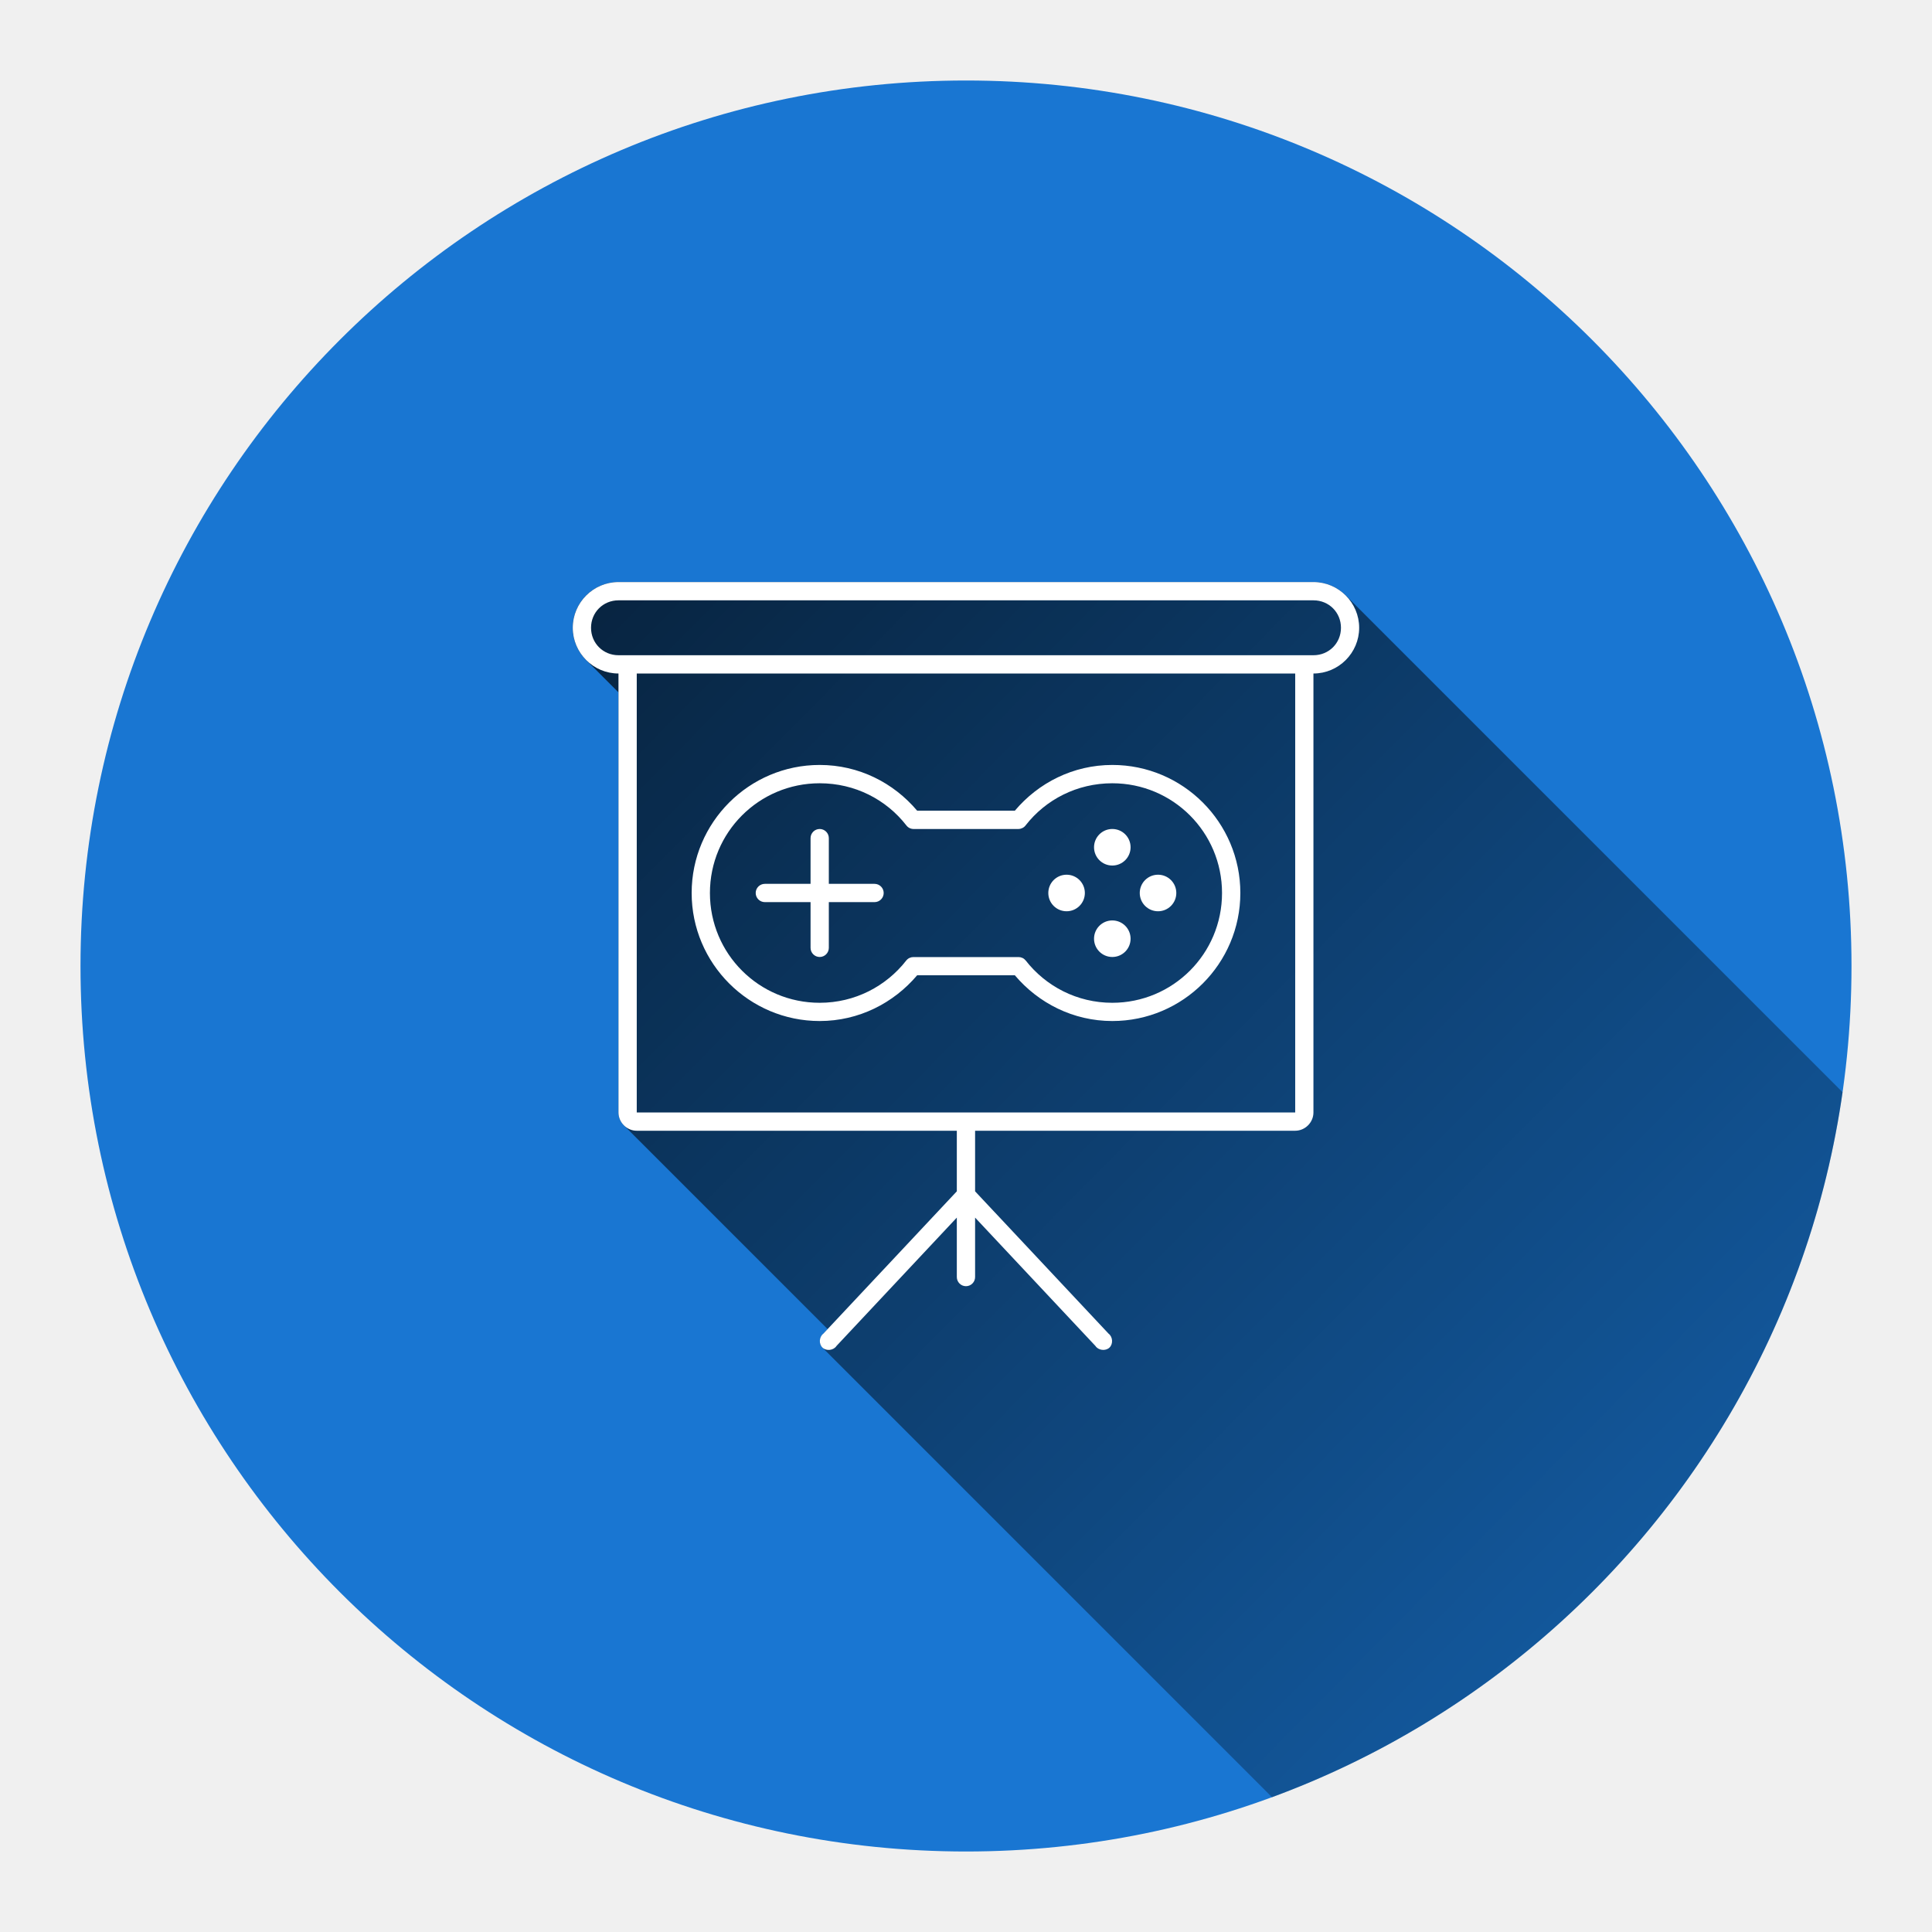
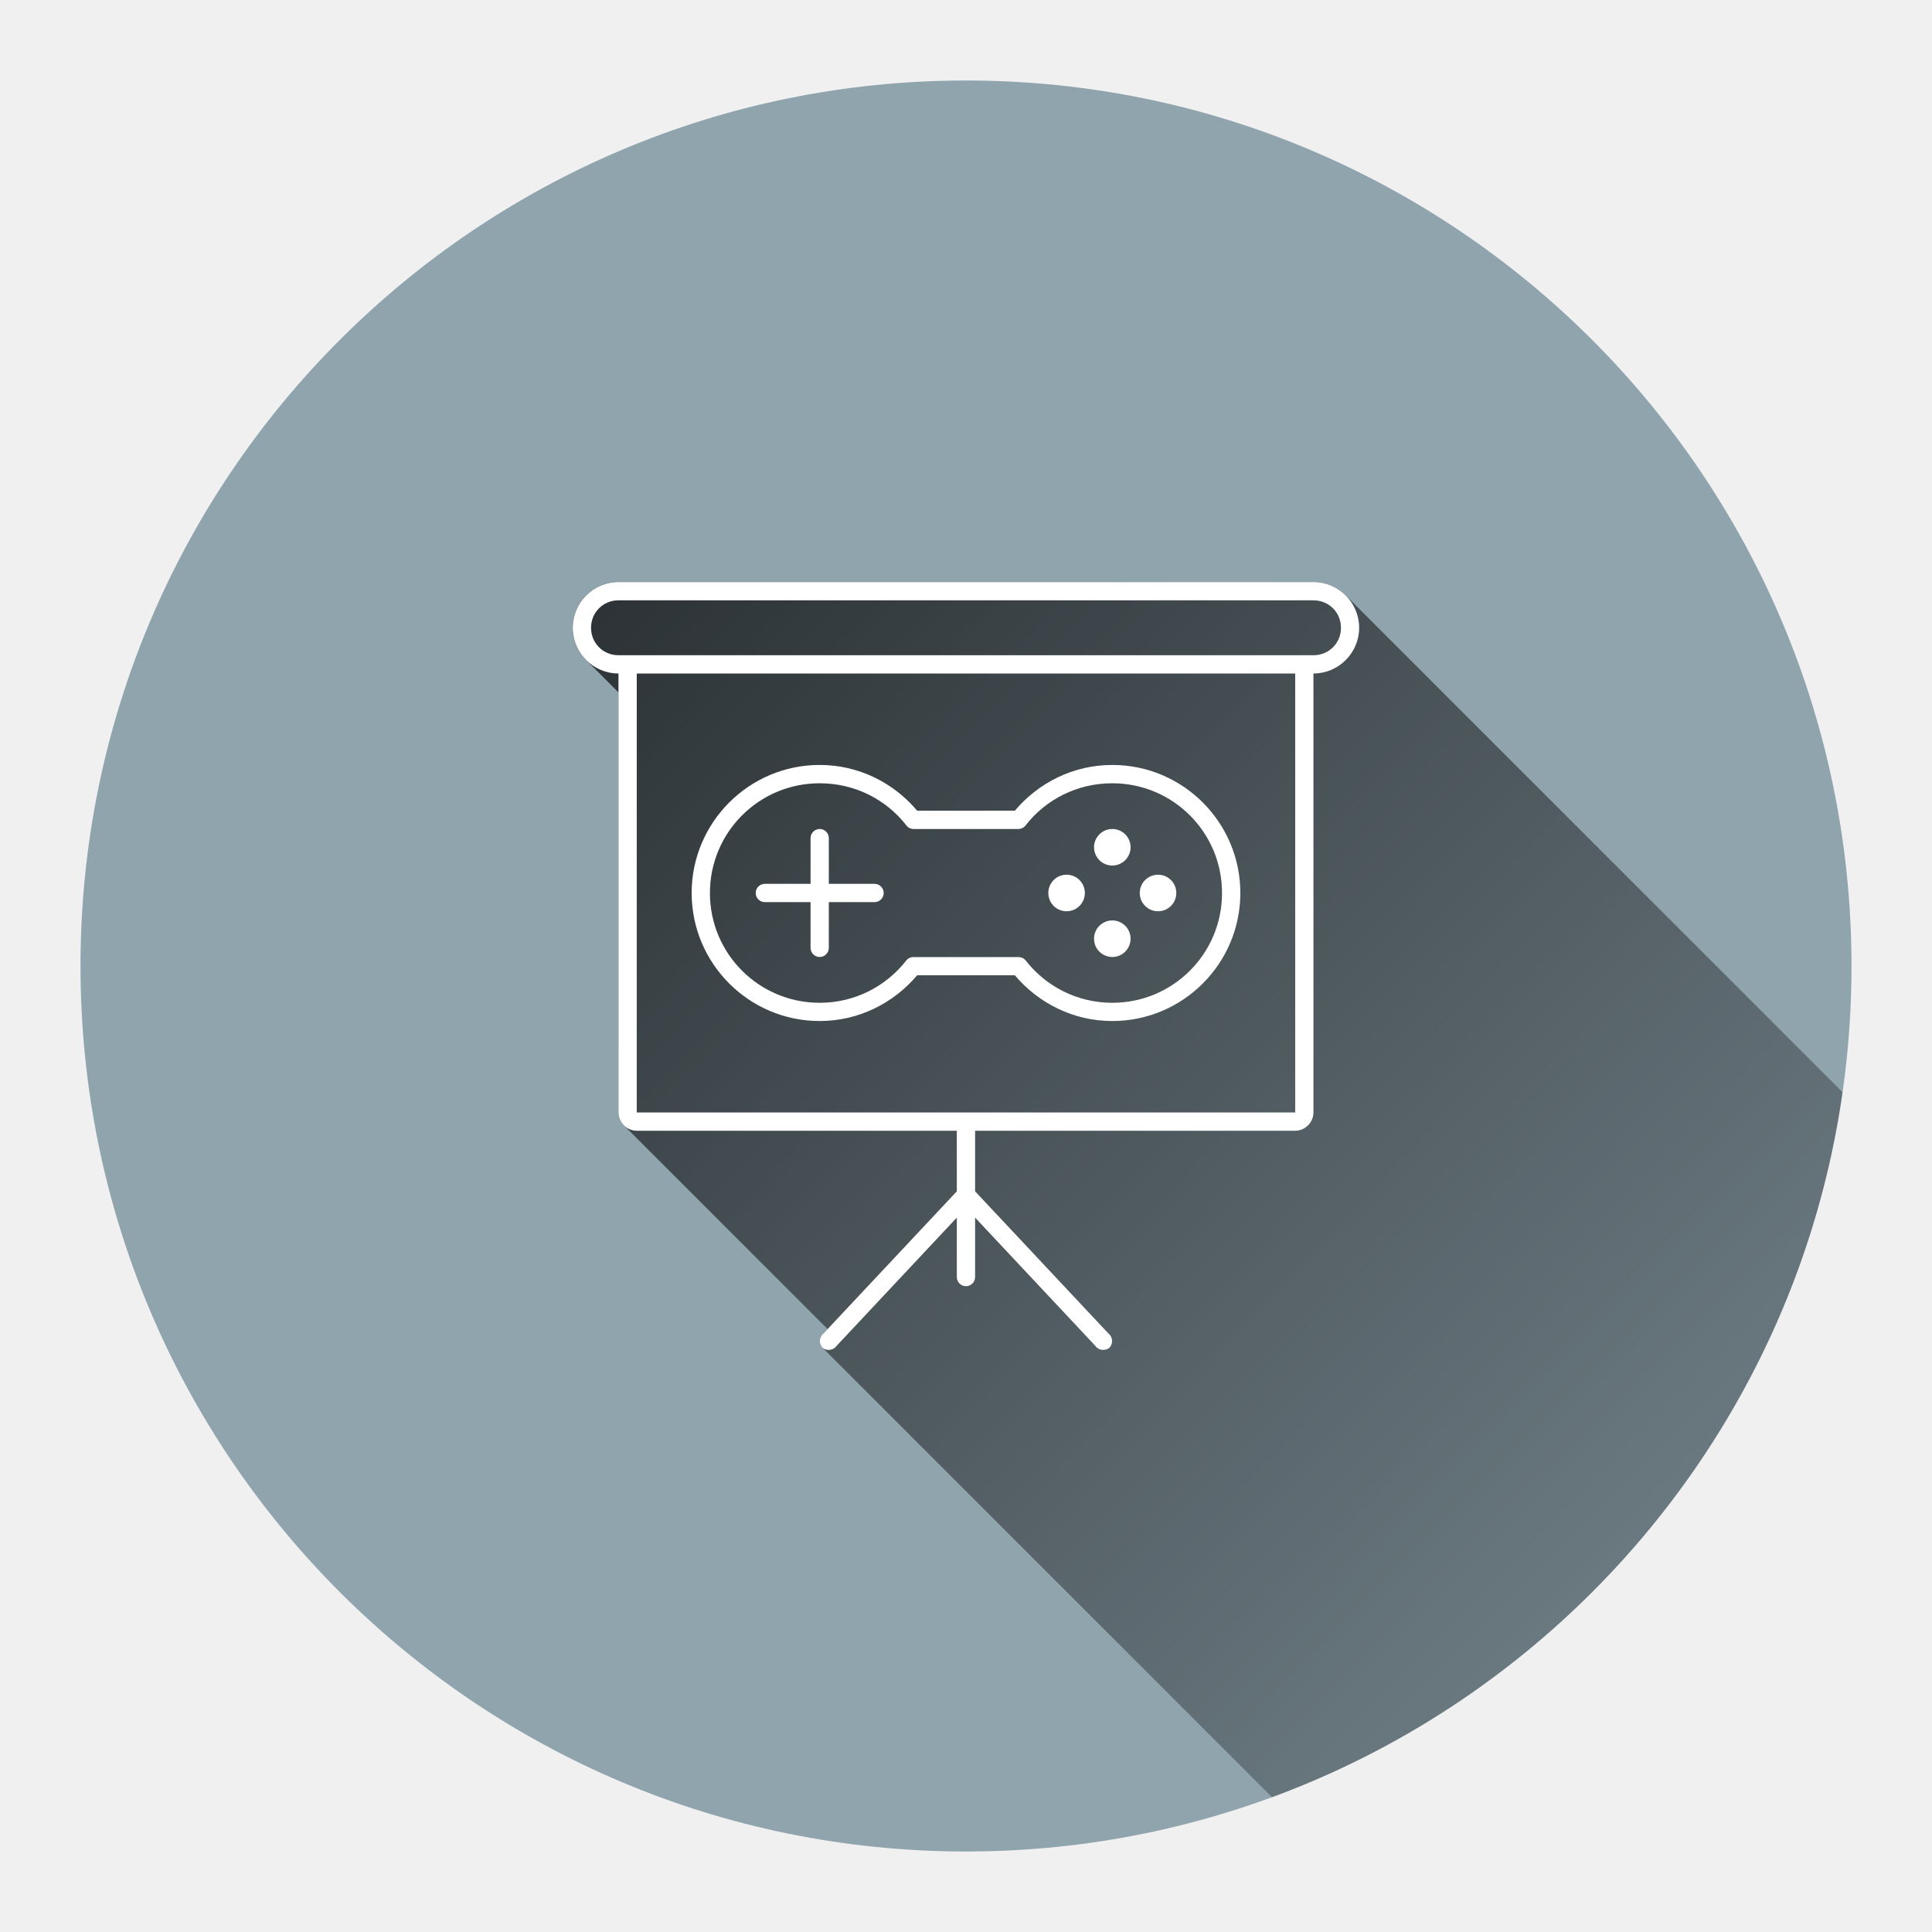
<svg xmlns="http://www.w3.org/2000/svg" version="1.1" width="48" height="48">
  <defs>
    <linearGradient x1="14.23" y1="14.461" x2="54.983" y2="54.752" gradientUnits="userSpaceOnUse" id="color-1">
      <stop offset="0" stop-color="#000000" stop-opacity="0.7" />
      <stop offset="1" stop-color="#000000" stop-opacity="0" />
    </linearGradient>
    <filter id="dropshadow-base">
      <feColorMatrix type="matrix" values="0 0 0 0 0  0 0 0 0 0  0 0 0 0 0  0 0 0 .8 0" />
      <feOffset dx="0" dy="1" />
      <feGaussianBlur stdDeviation="1" />
      <feComposite in="SourceGraphic" />
    </filter>
    <filter id="dropshadow-banner" x="-10%" y="-10%" width="120%" height="130%">
      <feColorMatrix type="matrix" values="0 0 0 0 0  0 0 0 0 0  0 0 0 0 0  0 0 0 .4 0" />
      <feOffset dx="0" dy="1" />
      <feGaussianBlur stdDeviation="0.5" />
      <feComposite in="SourceGraphic" />
    </filter>
  </defs>
  <g fill="none" fill-rule="nonzero" stroke="none" stroke-width="none" stroke-linecap="butt" stroke-linejoin="miter" stroke-miterlimit="10" stroke-dasharray="" stroke-dashoffset="0" font-family="none" font-weight="none" font-size="none" text-anchor="none" style="mix-blend-mode: normal">
-     <path d="M2,24c0,-12.15 9.85,-22 22,-22c12.15,0 22,9.85 22,22c0,12.15 -9.85,22 -22,22c-12.15,0 -22,-9.85 -22,-22z" id="base 1 5" fill="#1976d2" stroke-width="1" />
+     <path d="M2,24c0,-12.15 9.85,-22 22,-22c12.15,0 22,9.85 22,22c0,12.15 -9.85,22 -22,22c-12.15,0 -22,-9.85 -22,-22z" id="base 1 5" fill="#90a4ae" stroke-width="1" />
    <path d="M14.563,16.399l0.803,0.803v10.437c0,0.124 0.052,0.238 0.134,0.32l5.063,5.063l-0.106,0.113c-0.105,0.078 -0.118,0.252 -0.026,0.344l11.172,11.172c7.459,-2.747 13.02,-9.421 14.175,-17.515l-12.342,-12.342c-0.206,-0.206 -0.49,-0.333 -0.803,-0.333l-17.268,0c-0.625,0 -1.136,0.511 -1.136,1.136c0,0.313 0.128,0.597 0.333,0.803z" fill="url(#color-1)" stroke-width="1" />
    <path d="M15.366,14.461c-0.625,0 -1.136,0.511 -1.136,1.136c0,0.625 0.511,1.136 1.136,1.136v10.906c0,0.248 0.207,0.454 0.454,0.454h7.952v1.505l-3.316,3.536c-0.106,0.079 -0.118,0.257 -0.021,0.348c0.097,0.091 0.276,0.069 0.348,-0.043l2.989,-3.188v1.477c0,0.125 0.102,0.227 0.227,0.227c0.125,0 0.227,-0.102 0.227,-0.227v-1.477l2.989,3.188c0.072,0.112 0.251,0.133 0.348,0.043c0.097,-0.091 0.085,-0.269 -0.021,-0.348l-3.316,-3.536v-1.505h7.952c0.248,0 0.454,-0.207 0.454,-0.454v-10.906c0.625,0 1.136,-0.511 1.136,-1.136c0,-0.625 -0.511,-1.136 -1.136,-1.136zM15.366,14.915h17.268c0.382,0 0.682,0.3 0.682,0.682c0,0.382 -0.3,0.682 -0.682,0.682h-17.268c-0.382,0 -0.682,-0.3 -0.682,-0.682c0,-0.382 0.3,-0.682 0.682,-0.682zM15.82,16.733h16.359v10.906h-16.359zM20.365,19.005c-1.754,0 -3.181,1.427 -3.181,3.181c0,1.754 1.427,3.181 3.181,3.181c0.973,0 1.838,-0.447 2.421,-1.136h2.428c0.583,0.69 1.449,1.136 2.421,1.136c1.754,0 3.181,-1.427 3.181,-3.181c0,-1.754 -1.427,-3.181 -3.181,-3.181c-0.974,0 -1.838,0.445 -2.421,1.136h-2.428c-0.583,-0.691 -1.447,-1.136 -2.421,-1.136zM20.365,19.46c0.876,0 1.652,0.404 2.151,1.044c0.042,0.057 0.107,0.091 0.177,0.092h2.613c0.07,-0.002 0.136,-0.036 0.177,-0.092c0.499,-0.64 1.276,-1.044 2.151,-1.044c1.509,0 2.727,1.218 2.727,2.727c0,1.509 -1.218,2.727 -2.727,2.727c-0.876,0 -1.652,-0.411 -2.151,-1.051c-0.043,-0.054 -0.108,-0.085 -0.177,-0.085h-2.613c-0.069,-0 -0.134,0.031 -0.177,0.085c-0.499,0.64 -1.276,1.051 -2.151,1.051c-1.509,0 -2.727,-1.218 -2.727,-2.727c0,-1.509 1.218,-2.727 2.727,-2.727zM20.365,20.596c-0.125,0 -0.227,0.102 -0.227,0.227v1.136h-1.136c-0.125,0 -0.227,0.102 -0.227,0.227c0,0.125 0.102,0.227 0.227,0.227h1.136v1.136c0,0.125 0.102,0.227 0.227,0.227c0.125,0 0.227,-0.102 0.227,-0.227v-1.136h1.136c0.125,0 0.227,-0.102 0.227,-0.227c0,-0.125 -0.102,-0.227 -0.227,-0.227h-1.136v-1.136c0,-0.125 -0.102,-0.227 -0.227,-0.227zM27.635,20.596c-0.251,0 -0.454,0.203 -0.454,0.454c0,0.251 0.203,0.454 0.454,0.454c0.251,0 0.454,-0.203 0.454,-0.454c0,-0.251 -0.203,-0.454 -0.454,-0.454zM26.499,21.732c-0.251,0 -0.454,0.203 -0.454,0.454c0,0.251 0.203,0.454 0.454,0.454c0.251,0 0.454,-0.203 0.454,-0.454c0,-0.251 -0.203,-0.454 -0.454,-0.454zM28.771,21.732c-0.251,0 -0.454,0.203 -0.454,0.454c0,0.251 0.203,0.454 0.454,0.454c0.251,0 0.454,-0.203 0.454,-0.454c0,-0.251 -0.203,-0.454 -0.454,-0.454zM27.635,22.868c-0.251,0 -0.454,0.203 -0.454,0.454c0,0.251 0.203,0.454 0.454,0.454c0.251,0 0.454,-0.203 0.454,-0.454c0,-0.251 -0.203,-0.454 -0.454,-0.454z" fill="none" stroke-width="0" />
    <path d="M15.366,14.461c-0.625,0 -1.136,0.511 -1.136,1.136c0,0.625 0.511,1.136 1.136,1.136v10.906c0,0.248 0.207,0.454 0.454,0.454h7.952v1.505l-3.316,3.536c-0.106,0.079 -0.118,0.257 -0.021,0.348c0.097,0.091 0.276,0.069 0.348,-0.043l2.989,-3.188v1.477c0,0.125 0.102,0.227 0.227,0.227c0.125,0 0.227,-0.102 0.227,-0.227v-1.477l2.989,3.188c0.072,0.112 0.251,0.133 0.348,0.043c0.097,-0.091 0.085,-0.269 -0.021,-0.348l-3.316,-3.536v-1.505h7.952c0.248,0 0.454,-0.207 0.454,-0.454v-10.906c0.625,0 1.136,-0.511 1.136,-1.136c0,-0.625 -0.511,-1.136 -1.136,-1.136zM15.366,14.915h17.268c0.382,0 0.682,0.3 0.682,0.682c0,0.382 -0.3,0.682 -0.682,0.682h-17.268c-0.382,0 -0.682,-0.3 -0.682,-0.682c0,-0.382 0.3,-0.682 0.682,-0.682zM15.82,16.733h16.359v10.906h-16.359zM20.365,19.005c-1.754,0 -3.181,1.427 -3.181,3.181c0,1.754 1.427,3.181 3.181,3.181c0.973,0 1.838,-0.447 2.421,-1.136h2.428c0.583,0.69 1.449,1.136 2.421,1.136c1.754,0 3.181,-1.427 3.181,-3.181c0,-1.754 -1.427,-3.181 -3.181,-3.181c-0.974,0 -1.838,0.445 -2.421,1.136h-2.428c-0.583,-0.691 -1.447,-1.136 -2.421,-1.136zM20.365,19.46c0.876,0 1.652,0.404 2.151,1.044c0.042,0.057 0.107,0.091 0.177,0.092h2.613c0.07,-0.002 0.136,-0.036 0.177,-0.092c0.499,-0.64 1.276,-1.044 2.151,-1.044c1.509,0 2.727,1.218 2.727,2.727c0,1.509 -1.218,2.727 -2.727,2.727c-0.876,0 -1.652,-0.411 -2.151,-1.051c-0.043,-0.054 -0.108,-0.085 -0.177,-0.085h-2.613c-0.069,-0 -0.134,0.031 -0.177,0.085c-0.499,0.64 -1.276,1.051 -2.151,1.051c-1.509,0 -2.727,-1.218 -2.727,-2.727c0,-1.509 1.218,-2.727 2.727,-2.727zM20.365,20.596c-0.125,0 -0.227,0.102 -0.227,0.227v1.136h-1.136c-0.125,0 -0.227,0.102 -0.227,0.227c0,0.125 0.102,0.227 0.227,0.227h1.136v1.136c0,0.125 0.102,0.227 0.227,0.227c0.125,0 0.227,-0.102 0.227,-0.227v-1.136h1.136c0.125,0 0.227,-0.102 0.227,-0.227c0,-0.125 -0.102,-0.227 -0.227,-0.227h-1.136v-1.136c0,-0.125 -0.102,-0.227 -0.227,-0.227zM27.635,20.596c-0.251,0 -0.454,0.203 -0.454,0.454c0,0.251 0.203,0.454 0.454,0.454c0.251,0 0.454,-0.203 0.454,-0.454c0,-0.251 -0.203,-0.454 -0.454,-0.454zM26.499,21.732c-0.251,0 -0.454,0.203 -0.454,0.454c0,0.251 0.203,0.454 0.454,0.454c0.251,0 0.454,-0.203 0.454,-0.454c0,-0.251 -0.203,-0.454 -0.454,-0.454zM28.771,21.732c-0.251,0 -0.454,0.203 -0.454,0.454c0,0.251 0.203,0.454 0.454,0.454c0.251,0 0.454,-0.203 0.454,-0.454c0,-0.251 -0.203,-0.454 -0.454,-0.454zM27.635,22.868c-0.251,0 -0.454,0.203 -0.454,0.454c0,0.251 0.203,0.454 0.454,0.454c0.251,0 0.454,-0.203 0.454,-0.454c0,-0.251 -0.203,-0.454 -0.454,-0.454z" fill="#ffffff" stroke-width="0" />
    <path d="M2,24c0,-12.15 9.85,-22 22,-22c12.15,0 22,9.85 22,22c0,12.15 -9.85,22 -22,22c-12.15,0 -22,-9.85 -22,-22z" id="base 1 1 1" fill="none" stroke-width="1" />
    <g fill="#000000" stroke-width="1" font-family="Roboto, sans-serif" font-weight="normal" font-size="14" text-anchor="start">
      <g />
    </g>
    <rect x="2" y="2" width="44" height="22" fill="none" stroke-width="1" />
    <path d="M2,24v-22h44v22z" fill="none" stroke-width="1" />
    <path d="M2,24v-22h44v22z" fill="none" stroke-width="1" />
    <path d="M2,24v-22h44v22z" fill="none" stroke-width="1" />
    <path d="M2,24v-22h44v22z" fill="none" stroke-width="1" />
  </g>
</svg>
